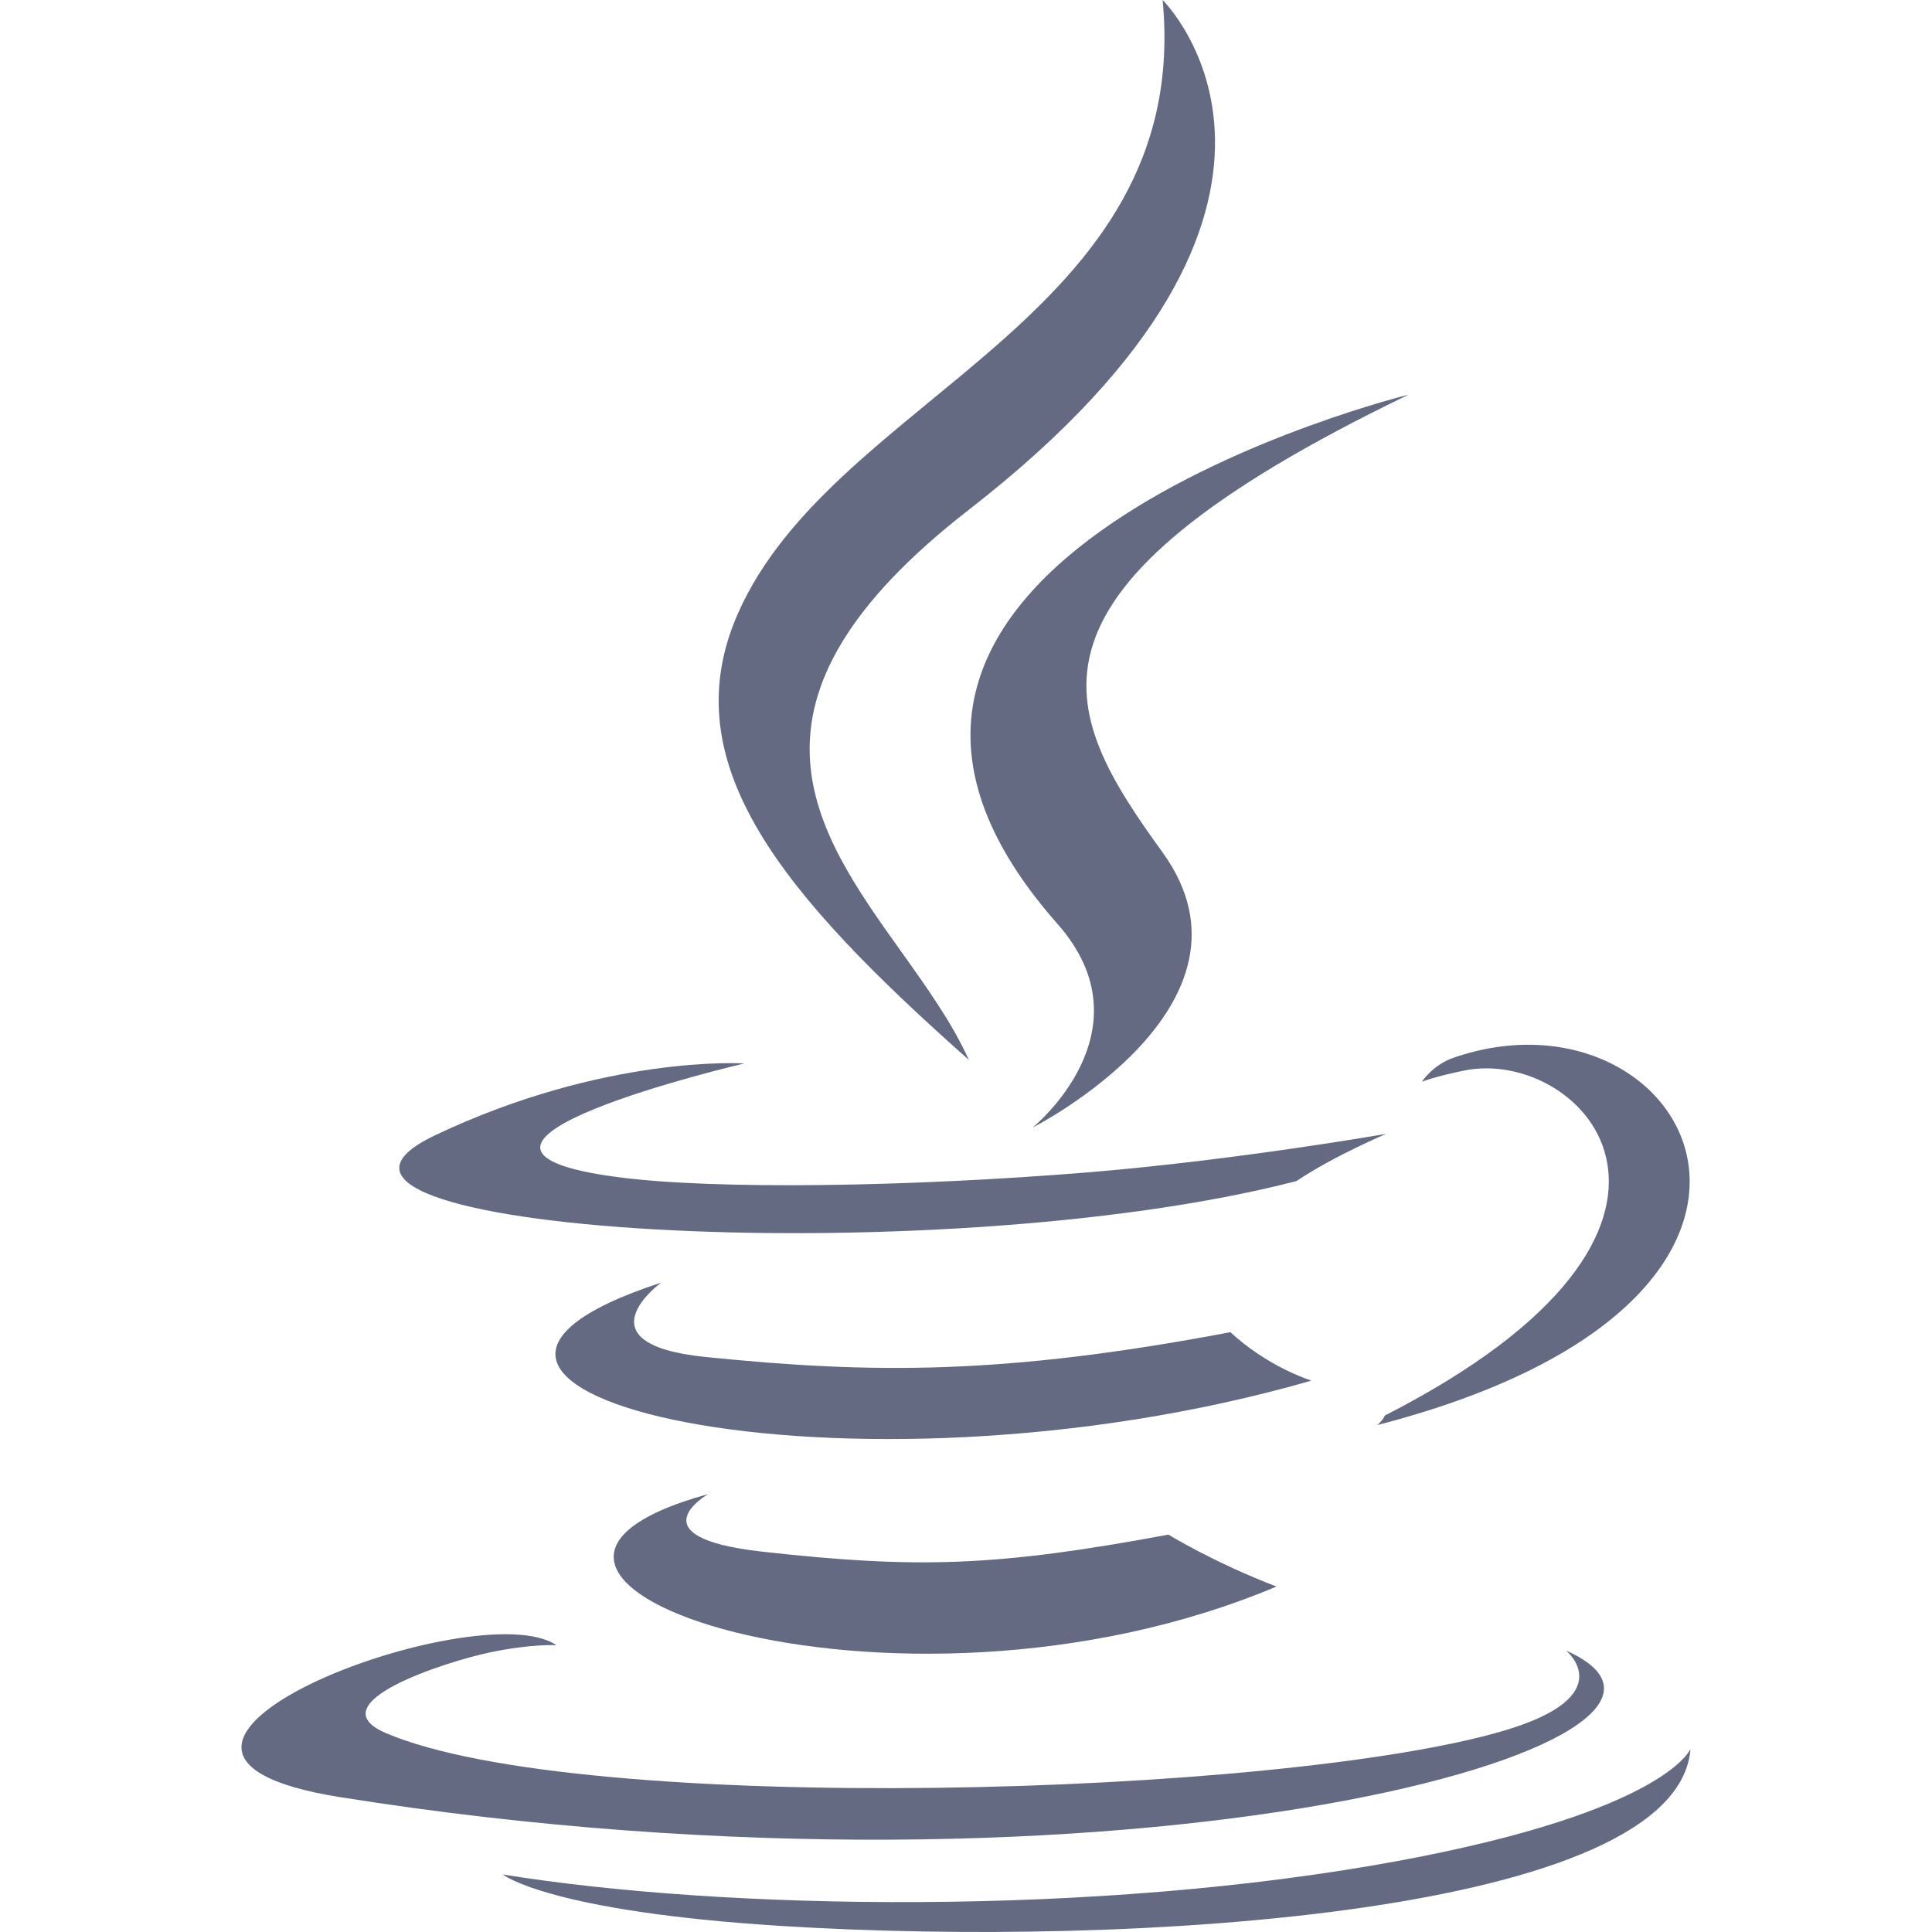
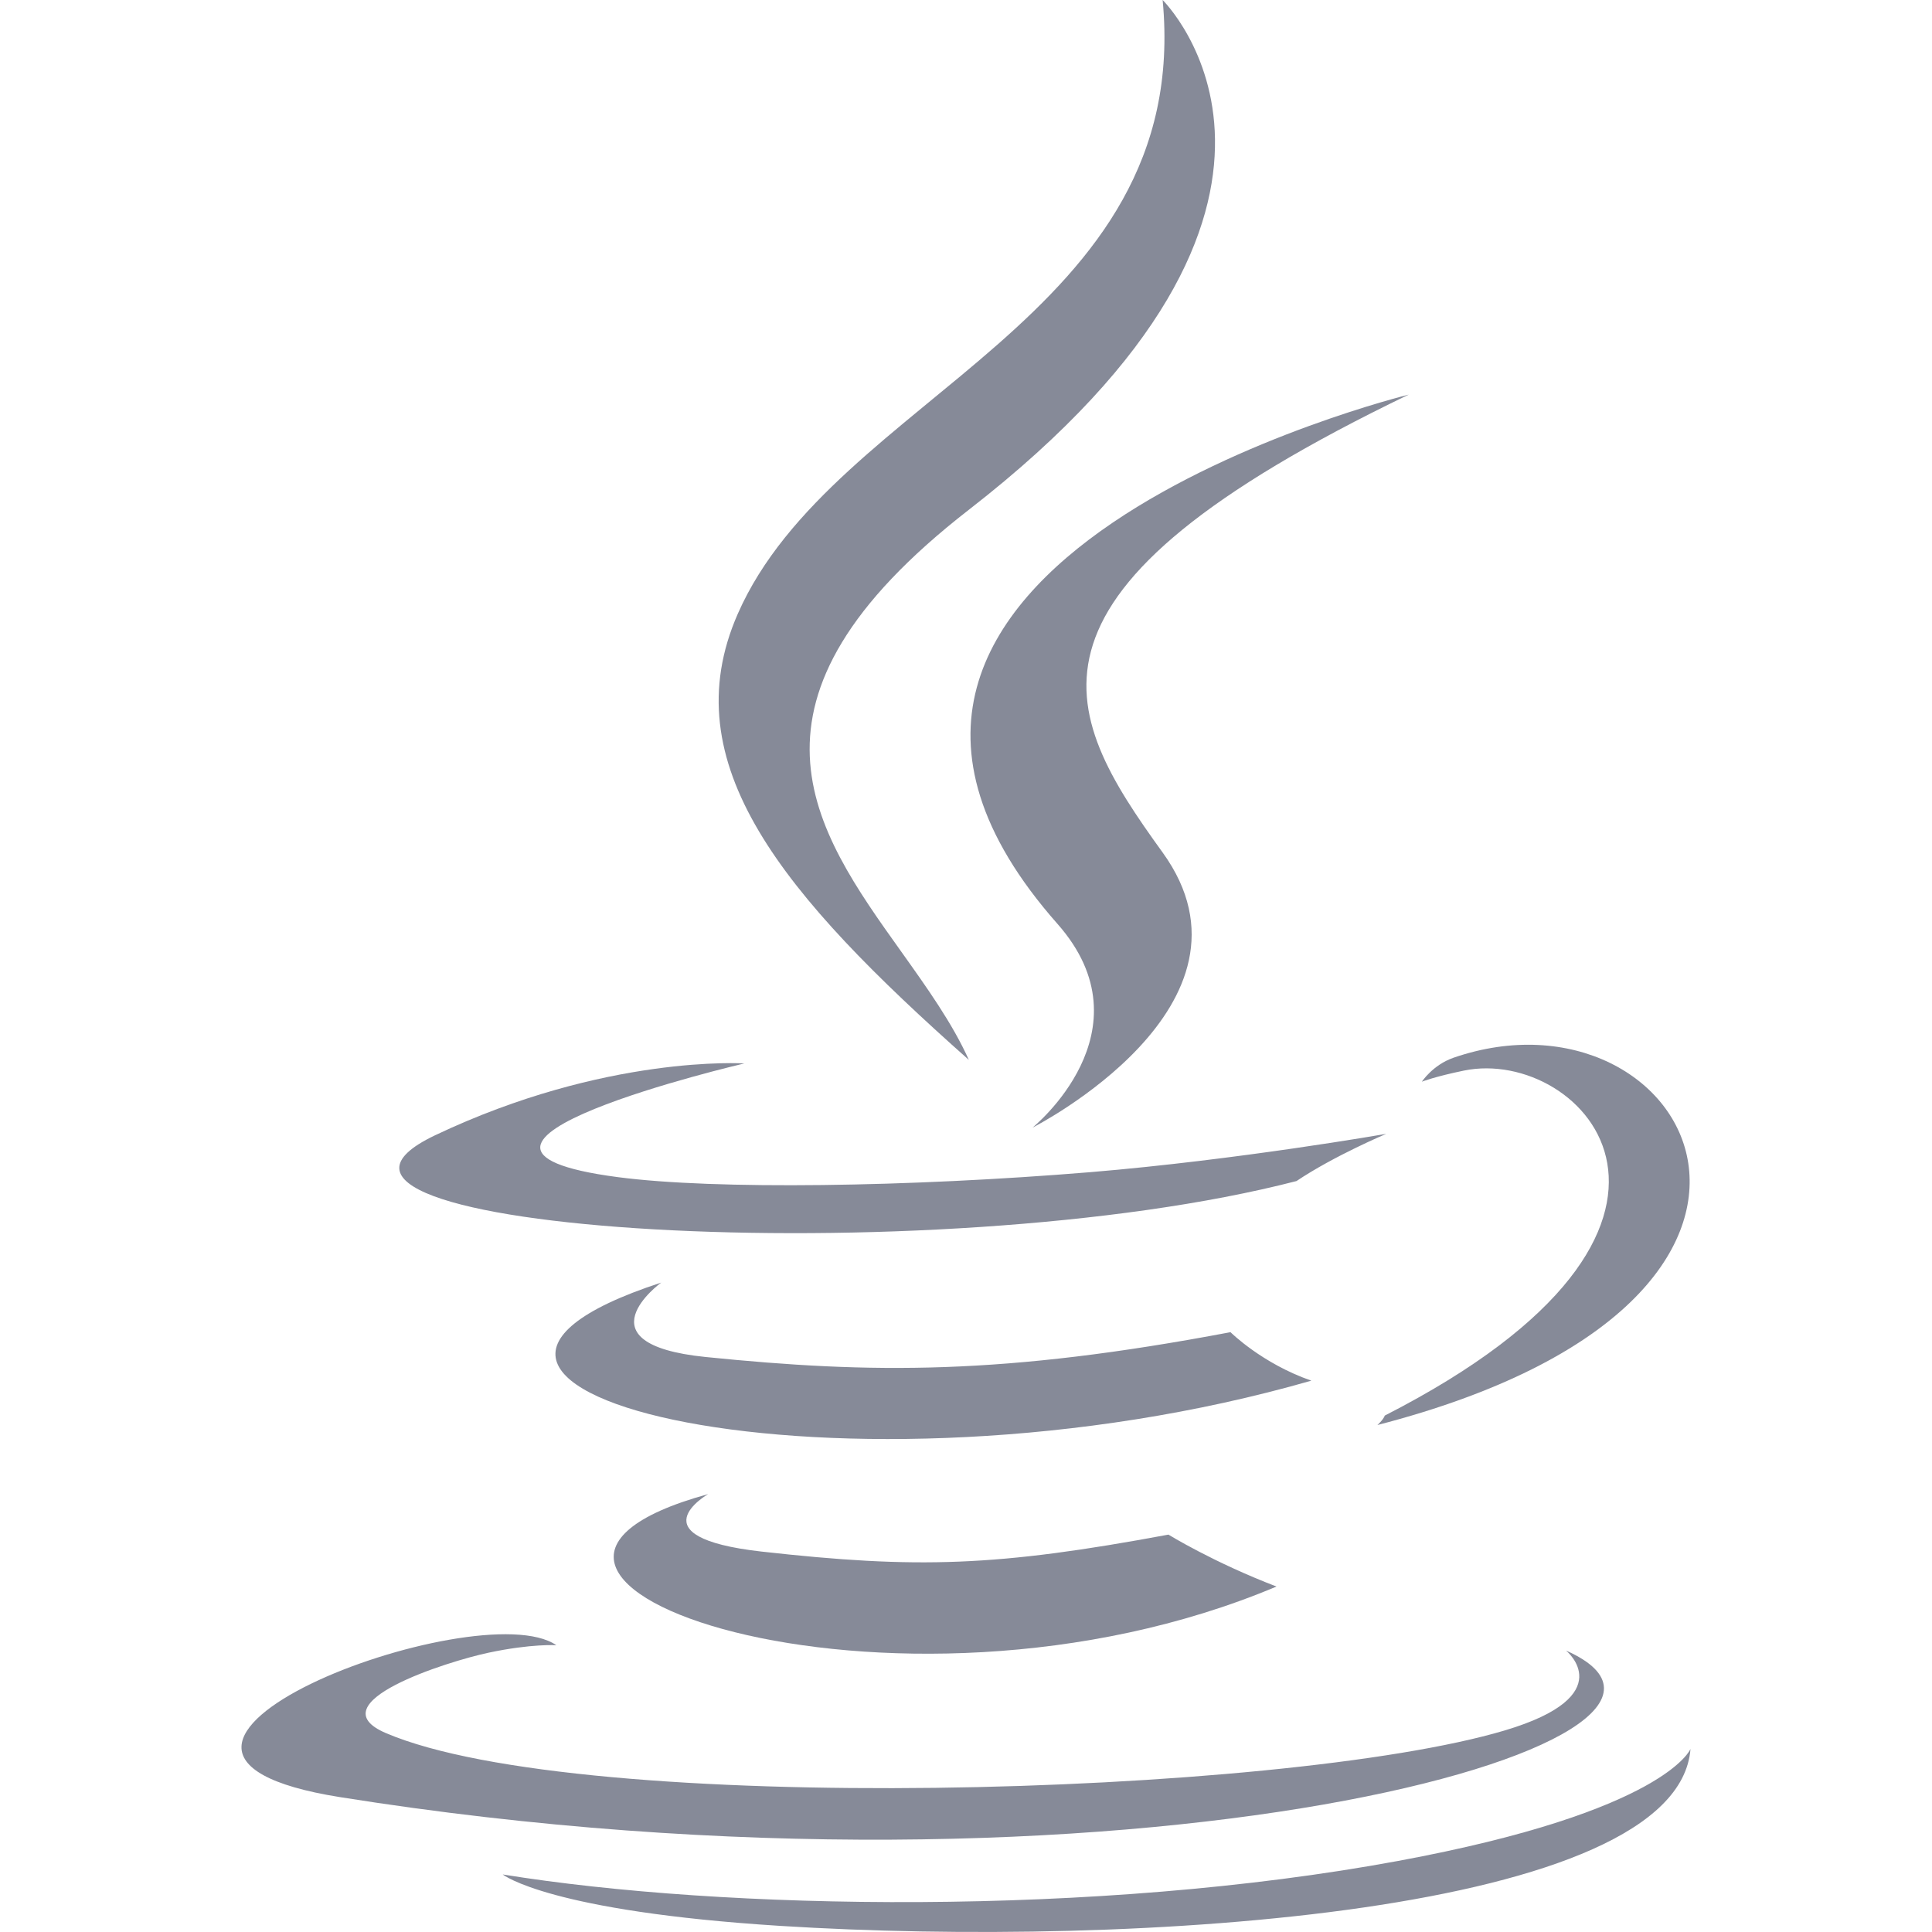
- <svg xmlns="http://www.w3.org/2000/svg" fill="#636a82" width="800px" height="800px" viewBox="0 0 32 32">
-   <path d="M16.05 8.441C22.638 3.326 19.257 0 19.257 0C19.76 5.287 13.813 6.536 12.219 10.169C11.131 12.649 12.964 14.819 16.047 17.555C15.775 16.949 15.354 16.361 14.929 15.764C13.477 13.731 11.964 11.613 16.05 8.441Z" fill="#636a82" />
-   <path d="M17.102 18.677C17.102 18.677 19.084 17.078 17.514 15.301C12.193 9.272 23.333 6.536 23.333 6.536C16.532 9.812 17.547 11.757 19.257 14.12C21.087 16.654 17.102 18.677 17.102 18.677Z" fill="#636a82" />
-   <path d="M22.937 23.446C29.042 20.326 26.22 17.328 24.249 17.732C23.766 17.831 23.551 17.916 23.551 17.916C23.551 17.916 23.73 17.64 24.073 17.52C27.971 16.173 30.968 21.495 22.814 23.603C22.814 23.603 22.909 23.52 22.937 23.446Z" fill="#636a82" />
-   <path d="M10.233 19.497C6.413 18.995 12.328 17.614 12.328 17.614C12.328 17.614 10.031 17.462 7.206 18.804C3.866 20.393 15.468 21.116 21.474 19.562C22.098 19.143 22.961 18.78 22.961 18.78C22.961 18.78 20.504 19.211 18.056 19.415C15.061 19.661 11.846 19.709 10.233 19.497Z" fill="#636a82" />
-   <path d="M11.686 22.476C9.556 22.259 10.951 21.244 10.951 21.244C5.439 23.043 14.018 25.083 21.72 22.868C20.901 22.584 20.381 22.065 20.381 22.065C16.616 22.778 14.441 22.755 11.686 22.476Z" fill="#636a82" />
-   <path d="M12.614 25.699C10.486 25.459 11.729 24.747 11.729 24.747C6.726 26.122 14.773 28.962 21.143 26.278C20.1 25.879 19.353 25.418 19.353 25.418C16.511 25.947 15.193 25.988 12.614 25.699Z" fill="#636a82" />
-   <path d="M25.939 27.339C25.939 27.339 26.859 28.084 24.925 28.661C21.248 29.757 9.621 30.087 6.391 28.705C5.23 28.208 7.407 27.519 8.092 27.374C8.806 27.222 9.215 27.25 9.215 27.25C7.923 26.356 0.868 29.007 5.631 29.766C18.619 31.837 29.308 28.833 25.939 27.339Z" fill="#636a82" />
-   <path d="M28 28.968C27.787 31.695 18.788 32.268 12.927 31.899C9.104 31.658 8.338 31.056 8.327 31.047C11.986 31.64 18.155 31.748 23.157 30.823C27.59 30.002 28 28.968 28 28.968Z" fill="#636a82" />
+ <svg xmlns="http://www.w3.org/2000/svg" fill="#868a98" width="800px" height="800px" viewBox="0 0 32 32">
+   <path d="M16.05 8.441C22.638 3.326 19.257 0 19.257 0C19.76 5.287 13.813 6.536 12.219 10.169C11.131 12.649 12.964 14.819 16.047 17.555C15.775 16.949 15.354 16.361 14.929 15.764C13.477 13.731 11.964 11.613 16.05 8.441Z" fill="#868a98" />
+   <path d="M17.102 18.677C17.102 18.677 19.084 17.078 17.514 15.301C12.193 9.272 23.333 6.536 23.333 6.536C16.532 9.812 17.547 11.757 19.257 14.12C21.087 16.654 17.102 18.677 17.102 18.677Z" fill="#868a98" />
+   <path d="M22.937 23.446C29.042 20.326 26.22 17.328 24.249 17.732C23.766 17.831 23.551 17.916 23.551 17.916C23.551 17.916 23.73 17.64 24.073 17.52C27.971 16.173 30.968 21.495 22.814 23.603C22.814 23.603 22.909 23.52 22.937 23.446Z" fill="#868a98" />
+   <path d="M10.233 19.497C6.413 18.995 12.328 17.614 12.328 17.614C12.328 17.614 10.031 17.462 7.206 18.804C3.866 20.393 15.468 21.116 21.474 19.562C22.098 19.143 22.961 18.78 22.961 18.78C22.961 18.78 20.504 19.211 18.056 19.415C15.061 19.661 11.846 19.709 10.233 19.497Z" fill="#868a98" />
+   <path d="M11.686 22.476C9.556 22.259 10.951 21.244 10.951 21.244C5.439 23.043 14.018 25.083 21.72 22.868C20.901 22.584 20.381 22.065 20.381 22.065C16.616 22.778 14.441 22.755 11.686 22.476Z" fill="#868a98" />
+   <path d="M12.614 25.699C10.486 25.459 11.729 24.747 11.729 24.747C6.726 26.122 14.773 28.962 21.143 26.278C20.1 25.879 19.353 25.418 19.353 25.418C16.511 25.947 15.193 25.988 12.614 25.699Z" fill="#868a98" />
+   <path d="M25.939 27.339C25.939 27.339 26.859 28.084 24.925 28.661C21.248 29.757 9.621 30.087 6.391 28.705C5.23 28.208 7.407 27.519 8.092 27.374C8.806 27.222 9.215 27.25 9.215 27.25C7.923 26.356 0.868 29.007 5.631 29.766C18.619 31.837 29.308 28.833 25.939 27.339Z" fill="#868a98" />
+   <path d="M28 28.968C27.787 31.695 18.788 32.268 12.927 31.899C9.104 31.658 8.338 31.056 8.327 31.047C11.986 31.64 18.155 31.748 23.157 30.823C27.59 30.002 28 28.968 28 28.968Z" fill="#868a98" />
</svg>
